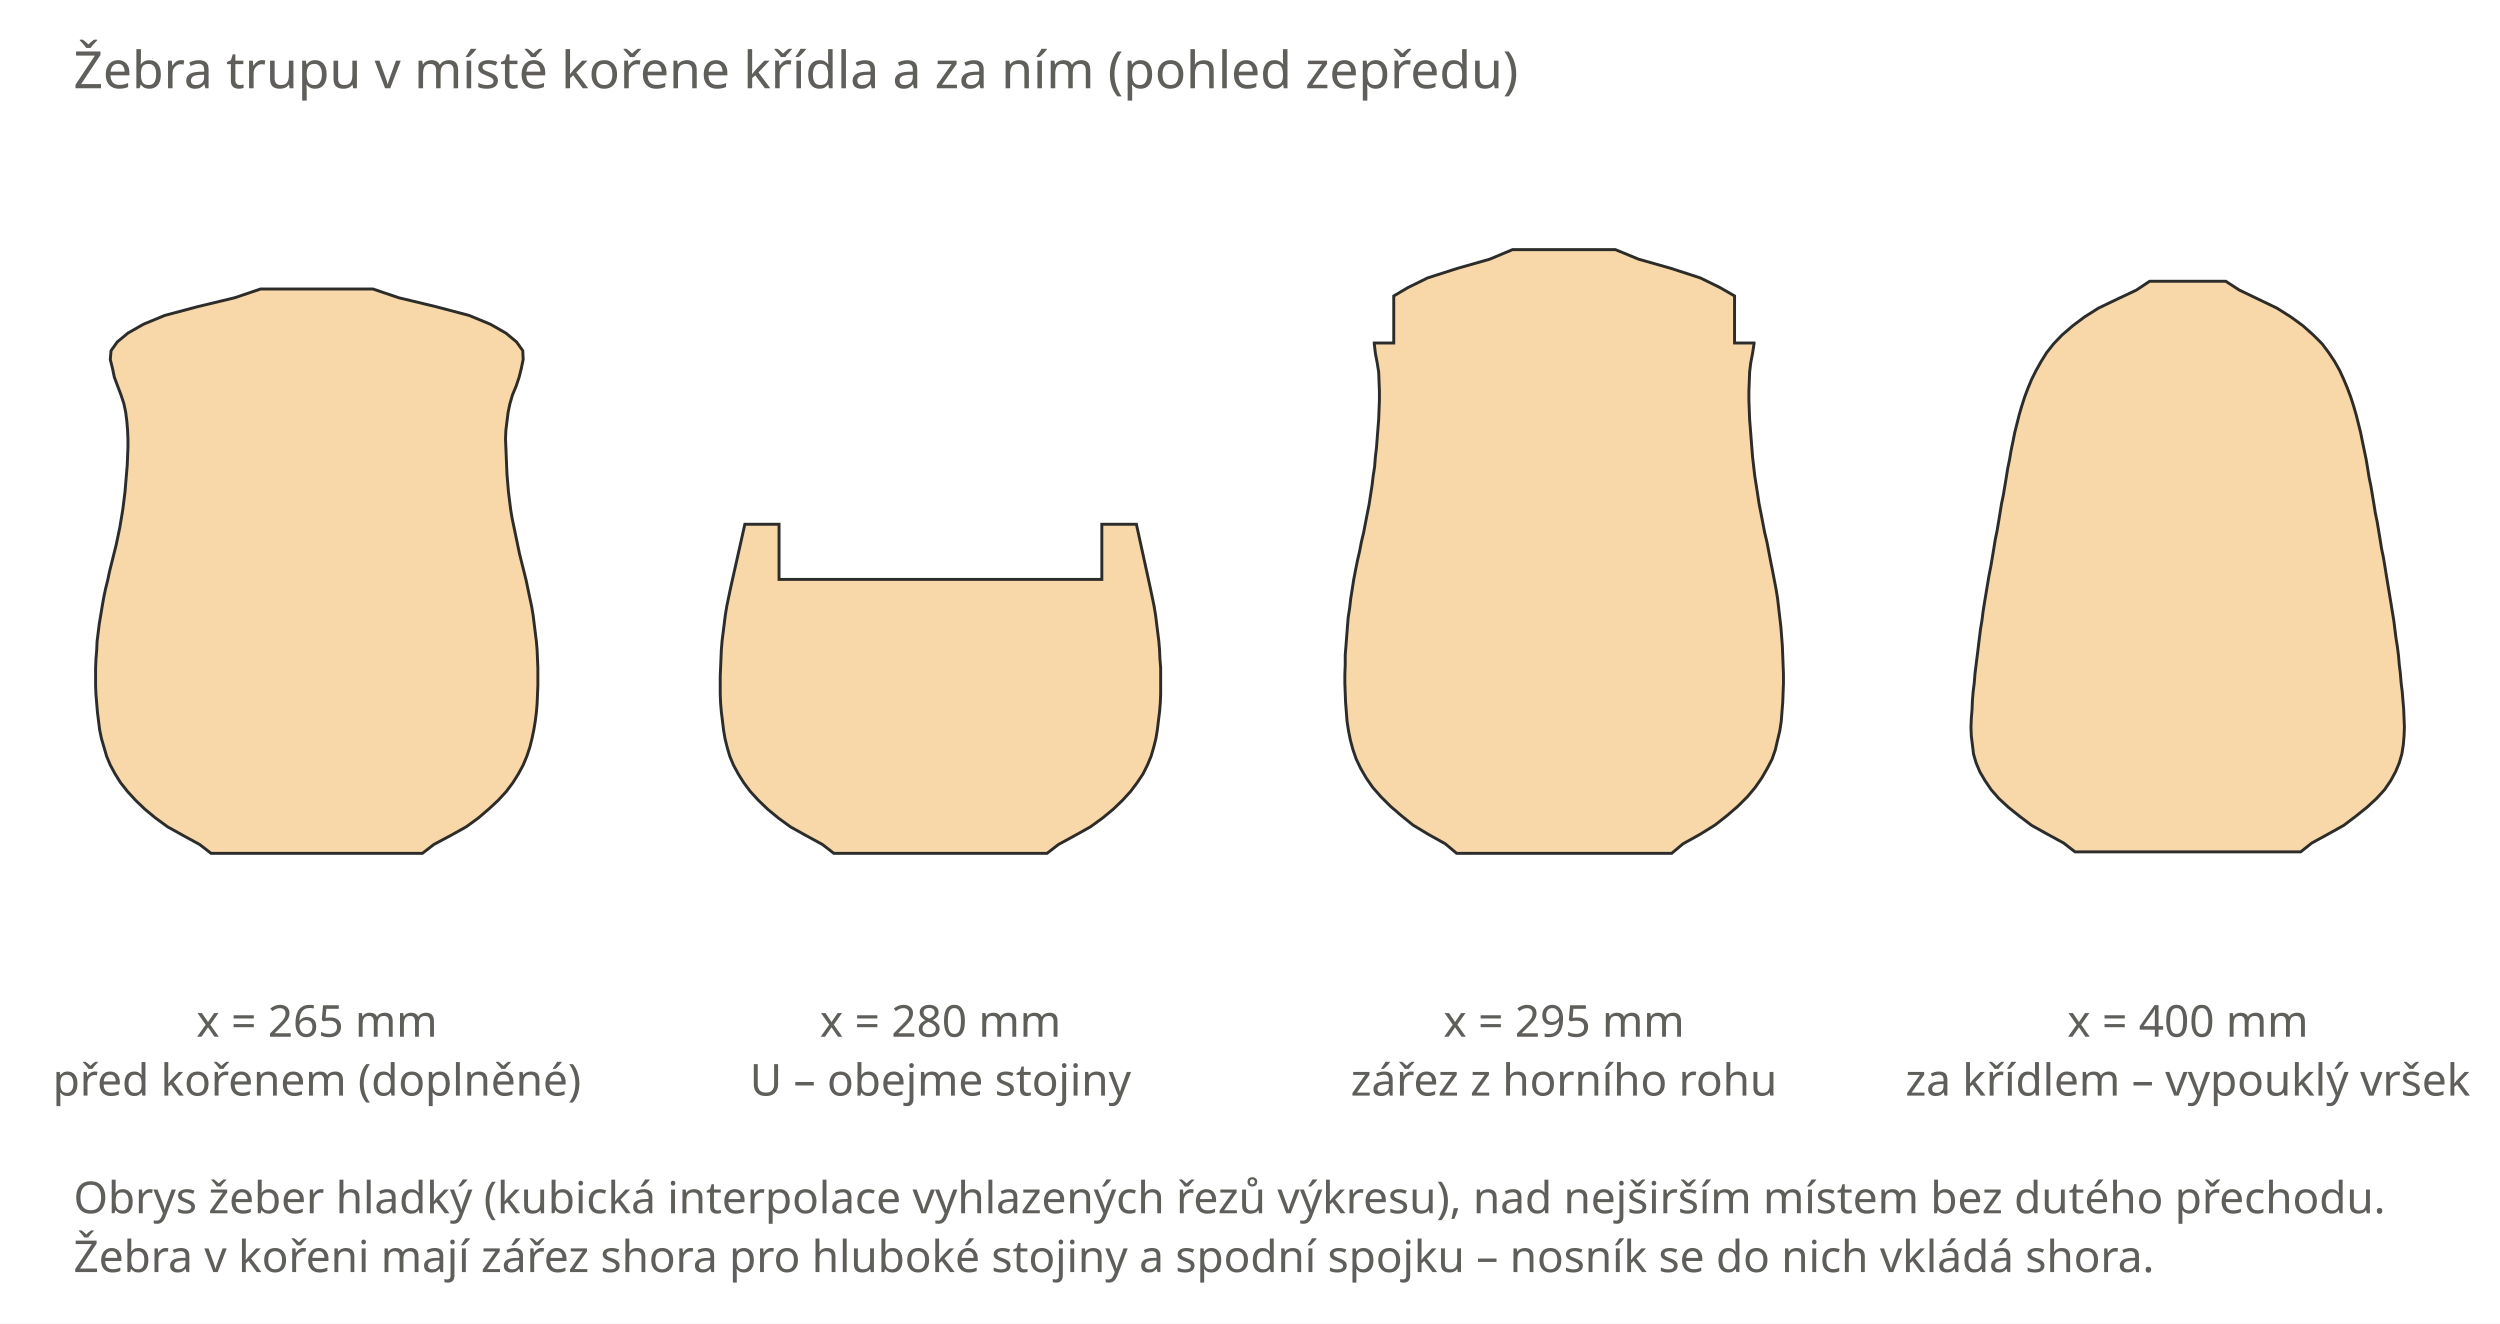
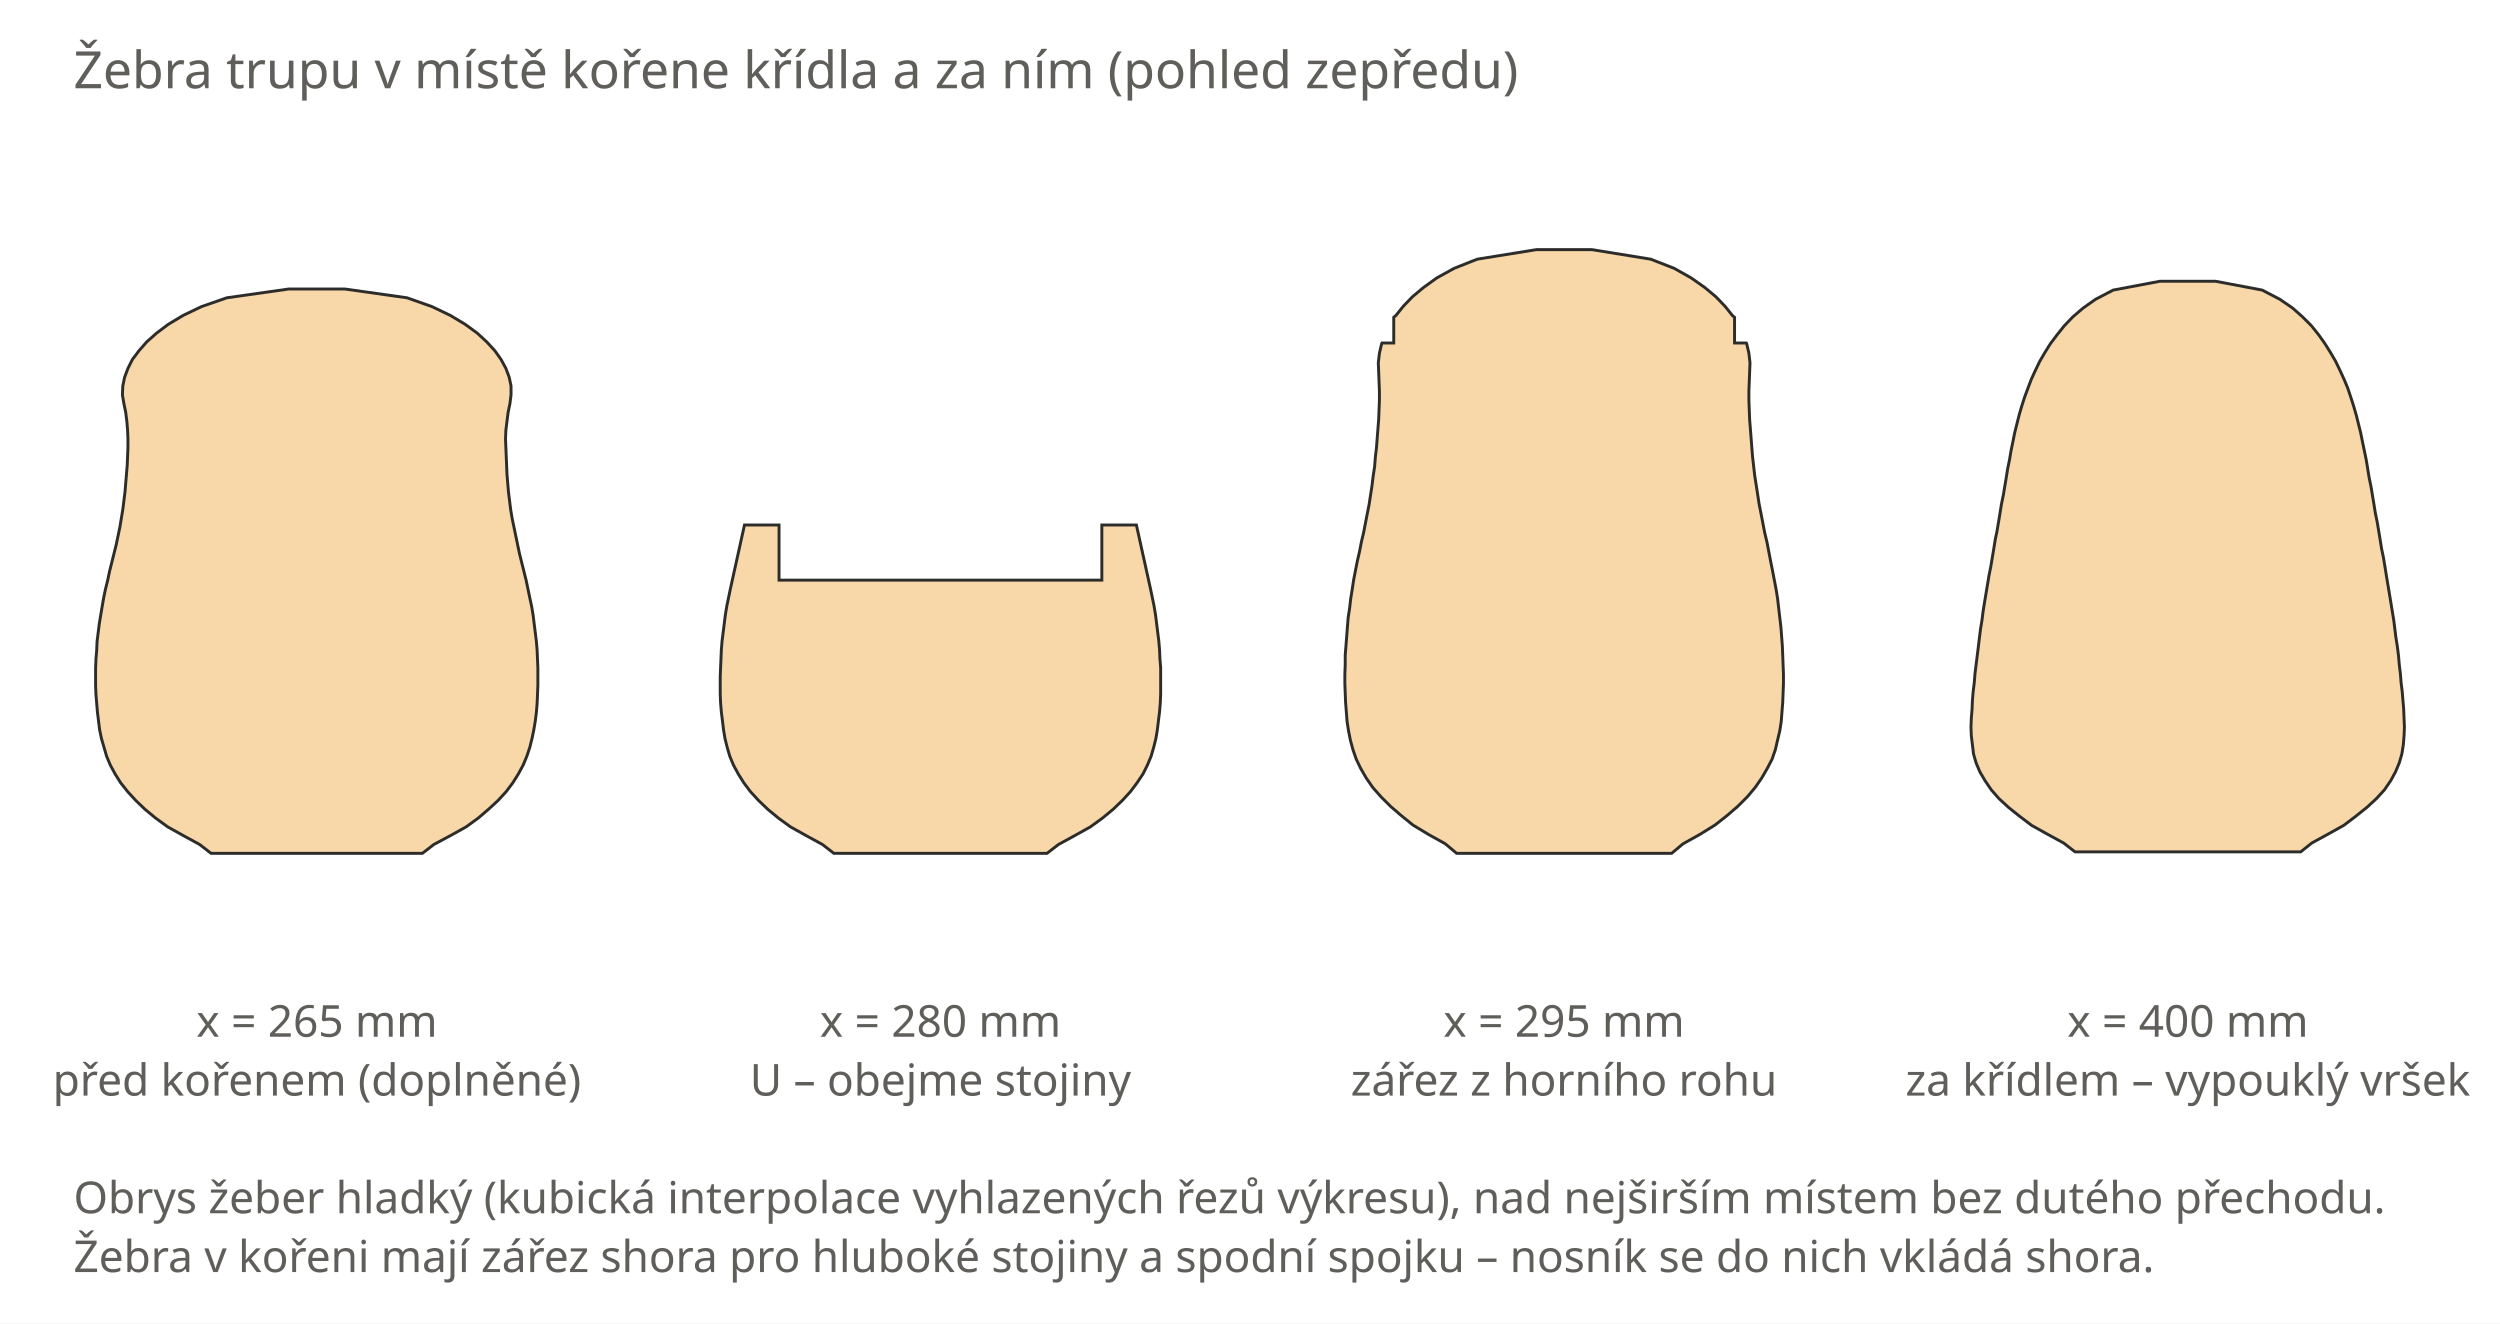
<svg xmlns="http://www.w3.org/2000/svg" width="680" viewBox="0 0 680 360" role="img">
  <defs>
    <marker id="dm" viewBox="0 0 10 10" refX="5" refY="5" markerWidth="5" markerHeight="5" orient="auto-start-reverse">
      <path d="M1 1L9 5L1 9" fill="none" stroke="#5f5e5a" stroke-width="1.2" />
    </marker>
  </defs>
  <rect width="680" height="360" fill="#fff" />
  <text x="20.0" y="24.0" text-anchor="start" font-family="sans-serif" font-size="14" fill="#5f5e5a">Žebra trupu v místě kořene křídla a za ním (pohled zepředu)</text>
-   <polygon points="114.9,232.1 118.0,229.7 122.5,227.3 126.8,224.9 130.1,222.5 132.9,220.1 135.5,217.7 137.7,215.3 139.5,212.9 141.0,210.5 142.3,208.1 143.3,205.7 144.1,203.3 144.7,200.9 145.2,198.5 145.6,196.1 145.9,193.7 146.1,191.3 146.2,188.9 146.3,186.5 146.3,184.1 146.3,181.7 146.2,179.3 146.1,176.9 145.9,174.5 145.6,172.1 145.3,169.7 145.0,167.3 144.6,164.9 144.1,162.6 143.6,160.2 143.1,157.8 142.5,155.4 141.9,153.0 141.3,150.6 140.8,148.2 140.3,145.8 139.8,143.4 139.3,141.0 138.9,138.6 138.6,136.2 138.3,133.8 138.1,131.4 137.9,129.0 137.8,126.6 137.7,124.2 137.6,121.8 137.5,119.4 137.6,117.0 137.9,114.6 138.2,112.2 138.7,109.8 139.4,107.4 140.4,105.0 141.2,102.6 141.8,100.2 142.3,97.8 142.2,95.4 140.5,93.0 137.6,90.6 133.4,88.2 127.6,85.8 118.5,83.4 108.5,81.0 101.4,78.6 70.9,78.6 63.8,81.0 53.8,83.4 44.8,85.8 39.0,88.2 34.8,90.6 31.9,93.0 30.2,95.4 30.0,97.8 30.6,100.2 31.1,102.6 32.0,105.0 32.9,107.4 33.7,109.8 34.2,112.2 34.5,114.6 34.7,117.0 34.8,119.4 34.8,121.8 34.7,124.2 34.6,126.6 34.4,129.0 34.2,131.4 34.0,133.8 33.7,136.2 33.4,138.6 33.0,141.0 32.6,143.4 32.1,145.8 31.6,148.2 31.0,150.6 30.4,153.0 29.8,155.4 29.3,157.8 28.7,160.2 28.2,162.6 27.8,164.9 27.4,167.3 27.0,169.7 26.7,172.1 26.4,174.5 26.3,176.9 26.1,179.3 26.0,181.7 26.0,184.1 26.0,186.5 26.1,188.9 26.3,191.3 26.5,193.7 26.8,196.1 27.1,198.5 27.6,200.9 28.3,203.3 29.0,205.7 30.0,208.1 31.3,210.5 32.8,212.9 34.7,215.3 36.9,217.7 39.4,220.1 42.3,222.5 45.6,224.9 49.9,227.3 54.3,229.7 57.4,232.1" fill="#EF9F27" fill-opacity="0.4" stroke="#2c2c2a" stroke-width="0.8" />
+   <polygon points="114.9,232.1 118.0,229.7 122.5,227.3 126.8,224.9 130.1,222.5 132.9,220.1 135.5,217.7 137.7,215.3 139.5,212.9 141.0,210.5 142.3,208.1 143.3,205.7 144.1,203.3 144.7,200.9 145.2,198.5 145.6,196.1 145.9,193.7 146.1,191.3 146.2,188.9 146.3,186.5 146.3,184.1 146.3,181.7 146.2,179.3 146.1,176.9 145.9,174.5 145.6,172.1 145.3,169.7 145.0,167.3 144.6,164.9 144.1,162.6 143.6,160.2 143.1,157.8 142.5,155.4 141.9,153.0 141.3,150.6 140.8,148.2 140.3,145.8 139.8,143.4 139.3,141.0 138.9,138.6 138.6,136.2 138.3,133.8 138.1,131.4 137.9,129.0 137.8,126.6 137.7,124.2 137.6,121.8 137.5,119.4 137.6,117.0 137.9,114.6 138.2,112.2 138.7,109.8 139.0,107.4 139.0,105.0 138.5,102.6 137.6,100.2 136.3,97.8 134.6,95.4 132.4,93.0 129.8,90.6 126.5,88.2 122.5,85.8 117.5,83.4 110.7,81.0 93.7,78.6 78.6,78.6 61.7,81.0 54.8,83.4 49.8,85.8 45.8,88.2 42.6,90.6 39.9,93.0 37.8,95.4 36.0,97.8 34.8,100.2 33.9,102.6 33.4,105.0 33.3,107.4 33.7,109.8 34.2,112.2 34.5,114.6 34.7,117.0 34.8,119.4 34.8,121.8 34.7,124.2 34.6,126.6 34.4,129.0 34.2,131.4 34.0,133.8 33.7,136.2 33.4,138.6 33.0,141.0 32.6,143.4 32.1,145.8 31.6,148.2 31.0,150.6 30.4,153.0 29.8,155.4 29.3,157.8 28.7,160.2 28.2,162.6 27.8,164.9 27.4,167.3 27.0,169.7 26.7,172.1 26.4,174.5 26.3,176.9 26.1,179.3 26.0,181.7 26.0,184.1 26.0,186.5 26.1,188.9 26.3,191.3 26.5,193.7 26.8,196.1 27.1,198.5 27.6,200.9 28.3,203.3 29.0,205.7 30.0,208.1 31.3,210.5 32.8,212.9 34.7,215.3 36.9,217.7 39.4,220.1 42.3,222.5 45.6,224.9 49.9,227.3 54.3,229.7 57.4,232.1" fill="#EF9F27" fill-opacity="0.4" stroke="#2c2c2a" stroke-width="0.8" />
  <text x="86.2" y="282.0" text-anchor="middle" font-family="sans-serif" font-size="12" fill="#5f5e5a">x = 265 mm</text>
  <text x="86.2" y="298.0" text-anchor="middle" font-family="sans-serif" font-size="12" fill="#5f5e5a">před kořenem (doplněné)</text>
-   <polygon points="284.8,232.1 287.9,229.7 292.3,227.3 296.6,224.9 299.9,222.5 302.8,220.1 305.3,217.7 307.5,215.3 309.3,212.9 310.9,210.5 312.1,208.1 313.1,205.7 313.8,203.3 314.4,200.9 314.8,198.5 315.1,196.0 315.4,193.6 315.6,191.2 315.7,188.8 315.7,186.4 315.7,184.0 315.7,181.6 315.5,179.2 315.4,176.8 315.2,174.4 314.9,172.0 314.6,169.6 314.3,167.2 313.9,164.8 313.4,162.4 312.9,160.0 309.1,142.6 299.7,142.6 299.7,157.6 255.8,157.6 211.9,157.6 211.9,142.6 202.6,142.6 198.7,160.0 198.2,162.4 197.7,164.8 197.3,167.2 197.0,169.6 196.7,172.0 196.4,174.4 196.2,176.8 196.1,179.2 196.0,181.6 195.9,184.0 195.9,186.4 195.9,188.8 196.0,191.2 196.2,193.6 196.5,196.0 196.8,198.5 197.2,200.9 197.8,203.3 198.5,205.7 199.5,208.1 200.8,210.5 202.3,212.9 204.1,215.3 206.3,217.7 208.8,220.1 211.7,222.5 215.0,224.9 219.3,227.3 223.7,229.7 226.8,232.1" fill="#EF9F27" fill-opacity="0.4" stroke="#2c2c2a" stroke-width="0.8" />
+   <polygon points="284.8,232.1 287.9,229.7 292.3,227.3 296.6,224.9 299.9,222.5 302.8,220.1 305.3,217.7 307.5,215.3 309.3,212.9 310.9,210.5 312.1,208.1 313.1,205.7 313.8,203.3 314.4,200.9 314.8,198.5 315.1,196.0 315.4,193.6 315.6,191.2 315.7,188.8 315.7,186.4 315.7,184.0 315.7,181.6 315.5,179.2 315.4,176.8 315.2,174.4 314.9,172.0 314.6,169.6 314.3,167.2 313.9,164.8 313.4,162.4 312.9,160.0 309.1,142.8 299.7,142.8 299.7,157.8 255.8,157.8 211.9,157.8 211.9,142.8 202.5,142.8 198.7,160.0 198.2,162.4 197.7,164.8 197.3,167.2 197.0,169.6 196.7,172.0 196.4,174.4 196.2,176.8 196.1,179.2 196.0,181.6 195.9,184.0 195.9,186.4 195.9,188.8 196.0,191.2 196.2,193.6 196.5,196.0 196.8,198.5 197.2,200.9 197.8,203.3 198.5,205.7 199.5,208.1 200.8,210.5 202.3,212.9 204.1,215.3 206.3,217.7 208.8,220.1 211.7,222.5 215.0,224.9 219.3,227.3 223.7,229.7 226.8,232.1" fill="#EF9F27" fill-opacity="0.4" stroke="#2c2c2a" stroke-width="0.8" />
  <text x="255.8" y="282.0" text-anchor="middle" font-family="sans-serif" font-size="12" fill="#5f5e5a">x = 280 mm</text>
  <text x="255.8" y="298.0" text-anchor="middle" font-family="sans-serif" font-size="12" fill="#5f5e5a">U – obejme stojiny</text>
-   <polygon points="454.7,232.1 457.8,229.5 462.3,227.0 466.5,224.4 469.8,221.8 472.7,219.3 475.3,216.7 477.4,214.2 479.2,211.6 480.7,209.0 482.0,206.5 482.9,203.9 483.5,201.3 484.1,198.8 484.5,196.2 484.7,193.6 484.9,191.1 485.0,188.5 485.1,185.9 485.1,183.4 485.0,180.8 484.9,178.2 484.8,175.7 484.6,173.1 484.4,170.5 484.1,168.0 483.8,165.4 483.5,162.8 483.1,160.3 482.6,157.7 482.1,155.1 481.6,152.6 481.1,150.0 480.6,147.4 480.0,144.9 479.5,142.3 479.0,139.7 478.5,137.2 478.1,134.6 477.7,132.0 477.3,129.5 477.0,126.9 476.7,124.3 476.5,121.8 476.3,119.2 476.1,116.6 475.9,114.1 475.8,111.5 475.7,108.9 475.7,106.4 475.8,103.8 475.9,101.2 476.2,98.7 476.7,96.1 477.1,93.5 477.1,93.3 471.8,93.3 471.8,80.5 467.8,78.2 462.5,75.6 454.5,73.0 445.7,70.5 439.4,67.9 411.4,67.9 405.2,70.5 396.4,73.0 388.3,75.6 383.0,78.2 379.1,80.5 379.1,93.3 373.8,93.3 373.8,93.5 374.1,96.1 374.6,98.7 375.0,101.2 375.1,103.8 375.2,106.4 375.2,108.9 375.1,111.5 375.0,114.1 374.8,116.6 374.6,119.2 374.4,121.8 374.1,124.3 373.9,126.9 373.5,129.5 373.2,132.0 372.8,134.6 372.4,137.2 371.9,139.7 371.4,142.3 370.9,144.9 370.3,147.4 369.8,150.0 369.2,152.6 368.7,155.1 368.2,157.7 367.8,160.3 367.4,162.8 367.1,165.4 366.7,168.0 366.5,170.5 366.3,173.1 366.1,175.7 365.9,178.2 365.9,180.8 365.8,183.4 365.8,185.9 365.9,188.5 366.0,191.1 366.2,193.6 366.4,196.2 366.8,198.8 367.3,201.3 368.0,203.9 368.9,206.5 370.1,209.0 371.6,211.6 373.4,214.2 375.6,216.7 378.2,219.3 381.1,221.8 384.3,224.4 388.6,227.0 393.1,229.5 396.2,232.1" fill="#EF9F27" fill-opacity="0.4" stroke="#2c2c2a" stroke-width="0.8" />
+   <polygon points="454.7,232.1 457.8,229.5 462.3,227.0 466.5,224.4 469.8,221.8 472.7,219.3 475.3,216.7 477.4,214.2 479.2,211.6 480.7,209.0 482.0,206.5 482.9,203.9 483.5,201.3 484.1,198.8 484.5,196.2 484.7,193.6 484.9,191.1 485.0,188.5 485.1,185.9 485.1,183.4 485.0,180.8 484.9,178.2 484.8,175.7 484.6,173.1 484.4,170.5 484.1,168.0 483.8,165.4 483.5,162.8 483.1,160.3 482.6,157.7 482.1,155.1 481.6,152.6 481.1,150.0 480.6,147.4 480.0,144.9 479.5,142.3 479.0,139.7 478.5,137.2 478.1,134.6 477.7,132.0 477.3,129.5 477.0,126.9 476.7,124.3 476.5,121.8 476.3,119.2 476.1,116.6 475.9,114.1 475.8,111.5 475.7,108.9 475.7,106.4 475.8,103.8 475.9,101.2 476.0,98.7 475.7,96.1 475.1,93.5 475.0,93.3 471.8,93.3 471.8,86.3 471.2,85.8 469.2,83.3 466.7,80.7 463.7,78.2 460.0,75.6 455.4,73.0 449.0,70.5 433.0,67.9 417.9,67.9 401.8,70.5 395.5,73.0 390.8,75.6 387.2,78.2 384.2,80.7 381.7,83.3 379.7,85.8 379.1,86.3 379.1,93.3 375.9,93.3 375.8,93.5 375.2,96.1 374.9,98.7 375.0,101.2 375.1,103.8 375.2,106.4 375.2,108.9 375.1,111.5 375.0,114.1 374.8,116.6 374.6,119.2 374.4,121.8 374.1,124.3 373.9,126.9 373.5,129.5 373.2,132.0 372.8,134.6 372.4,137.2 371.9,139.7 371.4,142.3 370.9,144.9 370.3,147.4 369.8,150.0 369.2,152.6 368.7,155.1 368.2,157.7 367.8,160.3 367.4,162.8 367.1,165.4 366.7,168.0 366.5,170.5 366.3,173.1 366.1,175.7 365.9,178.2 365.9,180.8 365.8,183.4 365.8,185.9 365.9,188.5 366.0,191.1 366.2,193.6 366.4,196.2 366.8,198.8 367.3,201.3 368.0,203.9 368.9,206.5 370.1,209.0 371.6,211.6 373.4,214.2 375.6,216.7 378.2,219.3 381.1,221.8 384.3,224.4 388.6,227.0 393.1,229.5 396.2,232.1" fill="#EF9F27" fill-opacity="0.4" stroke="#2c2c2a" stroke-width="0.8" />
  <text x="425.4" y="282.0" text-anchor="middle" font-family="sans-serif" font-size="12" fill="#5f5e5a">x = 295 mm</text>
  <text x="425.4" y="298.0" text-anchor="middle" font-family="sans-serif" font-size="12" fill="#5f5e5a">zářez z horního rohu</text>
-   <polygon points="625.8,231.7 628.8,229.3 633.2,226.9 637.5,224.5 640.8,222.0 643.8,219.6 646.4,217.2 648.6,214.8 650.3,212.3 651.6,209.9 652.6,207.5 653.3,205.1 653.7,202.6 653.9,200.2 654.0,197.8 653.9,195.4 653.8,192.9 653.6,190.5 653.4,188.1 653.1,185.7 652.9,183.2 652.6,180.8 652.4,178.4 652.1,176.0 651.7,173.5 651.4,171.1 651.1,168.7 650.7,166.3 650.3,163.8 649.9,161.4 649.5,159.0 649.1,156.6 648.7,154.1 648.3,151.7 647.8,149.3 647.4,146.8 647.0,144.4 646.6,142.0 646.1,139.6 645.7,137.1 645.3,134.7 644.9,132.3 644.4,129.9 644.0,127.4 643.6,125.0 643.1,122.6 642.6,120.2 642.1,117.7 641.5,115.3 640.9,112.9 640.2,110.5 639.4,108.0 638.5,105.6 637.5,103.2 636.4,100.8 635.0,98.3 633.4,95.9 631.6,93.5 629.2,91.1 626.4,88.6 623.1,86.2 619.3,83.8 614.3,81.4 609.1,78.9 605.4,76.5 584.7,76.5 581.1,78.9 575.8,81.4 570.8,83.8 567.0,86.2 563.8,88.6 560.9,91.1 558.6,93.5 556.7,95.9 555.2,98.3 553.8,100.8 552.6,103.2 551.6,105.6 550.7,108.0 549.9,110.5 549.2,112.9 548.6,115.3 548.0,117.7 547.5,120.2 547.0,122.6 546.6,125.0 546.1,127.4 545.7,129.9 545.3,132.3 544.9,134.7 544.4,137.1 544.0,139.6 543.6,142.0 543.2,144.4 542.7,146.8 542.3,149.3 541.9,151.7 541.5,154.1 541.0,156.6 540.6,159.0 540.2,161.4 539.8,163.8 539.4,166.3 539.1,168.7 538.7,171.1 538.4,173.5 538.1,176.0 537.8,178.4 537.5,180.8 537.2,183.2 537.0,185.7 536.7,188.1 536.5,190.5 536.4,192.9 536.2,195.4 536.1,197.8 536.2,200.2 536.5,202.6 536.8,205.1 537.5,207.5 538.5,209.9 539.9,212.3 541.6,214.8 543.7,217.2 546.3,219.6 549.3,222.0 552.6,224.5 556.9,226.9 561.3,229.3 564.4,231.7" fill="#EF9F27" fill-opacity="0.4" stroke="#2c2c2a" stroke-width="0.8" />
+   <polygon points="625.8,231.7 628.8,229.3 633.2,226.9 637.5,224.5 640.8,222.0 643.8,219.6 646.4,217.2 648.6,214.8 650.3,212.3 651.6,209.9 652.6,207.5 653.3,205.1 653.7,202.6 653.9,200.2 654.0,197.8 653.9,195.4 653.8,192.9 653.6,190.5 653.4,188.1 653.1,185.7 652.9,183.2 652.6,180.8 652.4,178.4 652.1,176.0 651.7,173.5 651.4,171.1 651.1,168.7 650.7,166.3 650.3,163.8 649.9,161.4 649.5,159.0 649.1,156.6 648.7,154.1 648.3,151.7 647.8,149.3 647.4,146.8 647.0,144.4 646.6,142.0 646.1,139.6 645.7,137.1 645.3,134.7 644.9,132.3 644.4,129.9 644.0,127.4 643.6,125.0 643.1,122.6 642.6,120.2 642.1,117.7 641.5,115.3 640.9,112.9 640.2,110.5 639.4,108.0 638.6,105.6 637.6,103.2 636.5,100.8 635.3,98.3 633.9,95.9 632.4,93.5 630.7,91.1 628.7,88.6 626.3,86.2 623.6,83.8 620.1,81.4 615.3,78.9 602.6,76.5 587.5,76.5 574.8,78.9 570.0,81.4 566.6,83.8 563.8,86.2 561.5,88.6 559.5,91.1 557.7,93.5 556.2,95.9 554.8,98.3 553.6,100.8 552.5,103.2 551.6,105.6 550.7,108.0 549.9,110.5 549.2,112.9 548.6,115.3 548.0,117.7 547.5,120.2 547.0,122.6 546.6,125.0 546.1,127.4 545.7,129.9 545.3,132.3 544.9,134.7 544.4,137.1 544.0,139.6 543.6,142.0 543.2,144.4 542.7,146.8 542.3,149.3 541.9,151.7 541.5,154.1 541.0,156.6 540.6,159.0 540.2,161.4 539.8,163.8 539.4,166.3 539.1,168.7 538.7,171.1 538.4,173.5 538.1,176.0 537.8,178.4 537.5,180.8 537.2,183.2 537.0,185.7 536.7,188.1 536.5,190.5 536.4,192.9 536.2,195.4 536.1,197.8 536.2,200.2 536.5,202.6 536.8,205.1 537.5,207.5 538.5,209.9 539.9,212.3 541.6,214.8 543.7,217.2 546.3,219.6 549.3,222.0 552.6,224.5 556.9,226.9 561.3,229.3 564.4,231.7" fill="#EF9F27" fill-opacity="0.4" stroke="#2c2c2a" stroke-width="0.8" />
  <text x="595.1" y="282.0" text-anchor="middle" font-family="sans-serif" font-size="12" fill="#5f5e5a">x = 400 mm</text>
  <text x="595.1" y="298.0" text-anchor="middle" font-family="sans-serif" font-size="12" fill="#5f5e5a">za křídlem – vypouklý vršek</text>
  <text x="20.0" y="330.0" text-anchor="start" font-family="sans-serif" font-size="12" fill="#5f5e5a">Obrys žeber hladký (kubická interpolace vyhlazených řezů výkresu), nad nejširším místem bez dutého přechodu.</text>
  <text x="20.0" y="346.0" text-anchor="start" font-family="sans-serif" font-size="12" fill="#5f5e5a">Žebra v kořeni mají zářez shora pro hluboké stojiny a spodní spojku – nosník se do nich vkládá shora.</text>
</svg>
